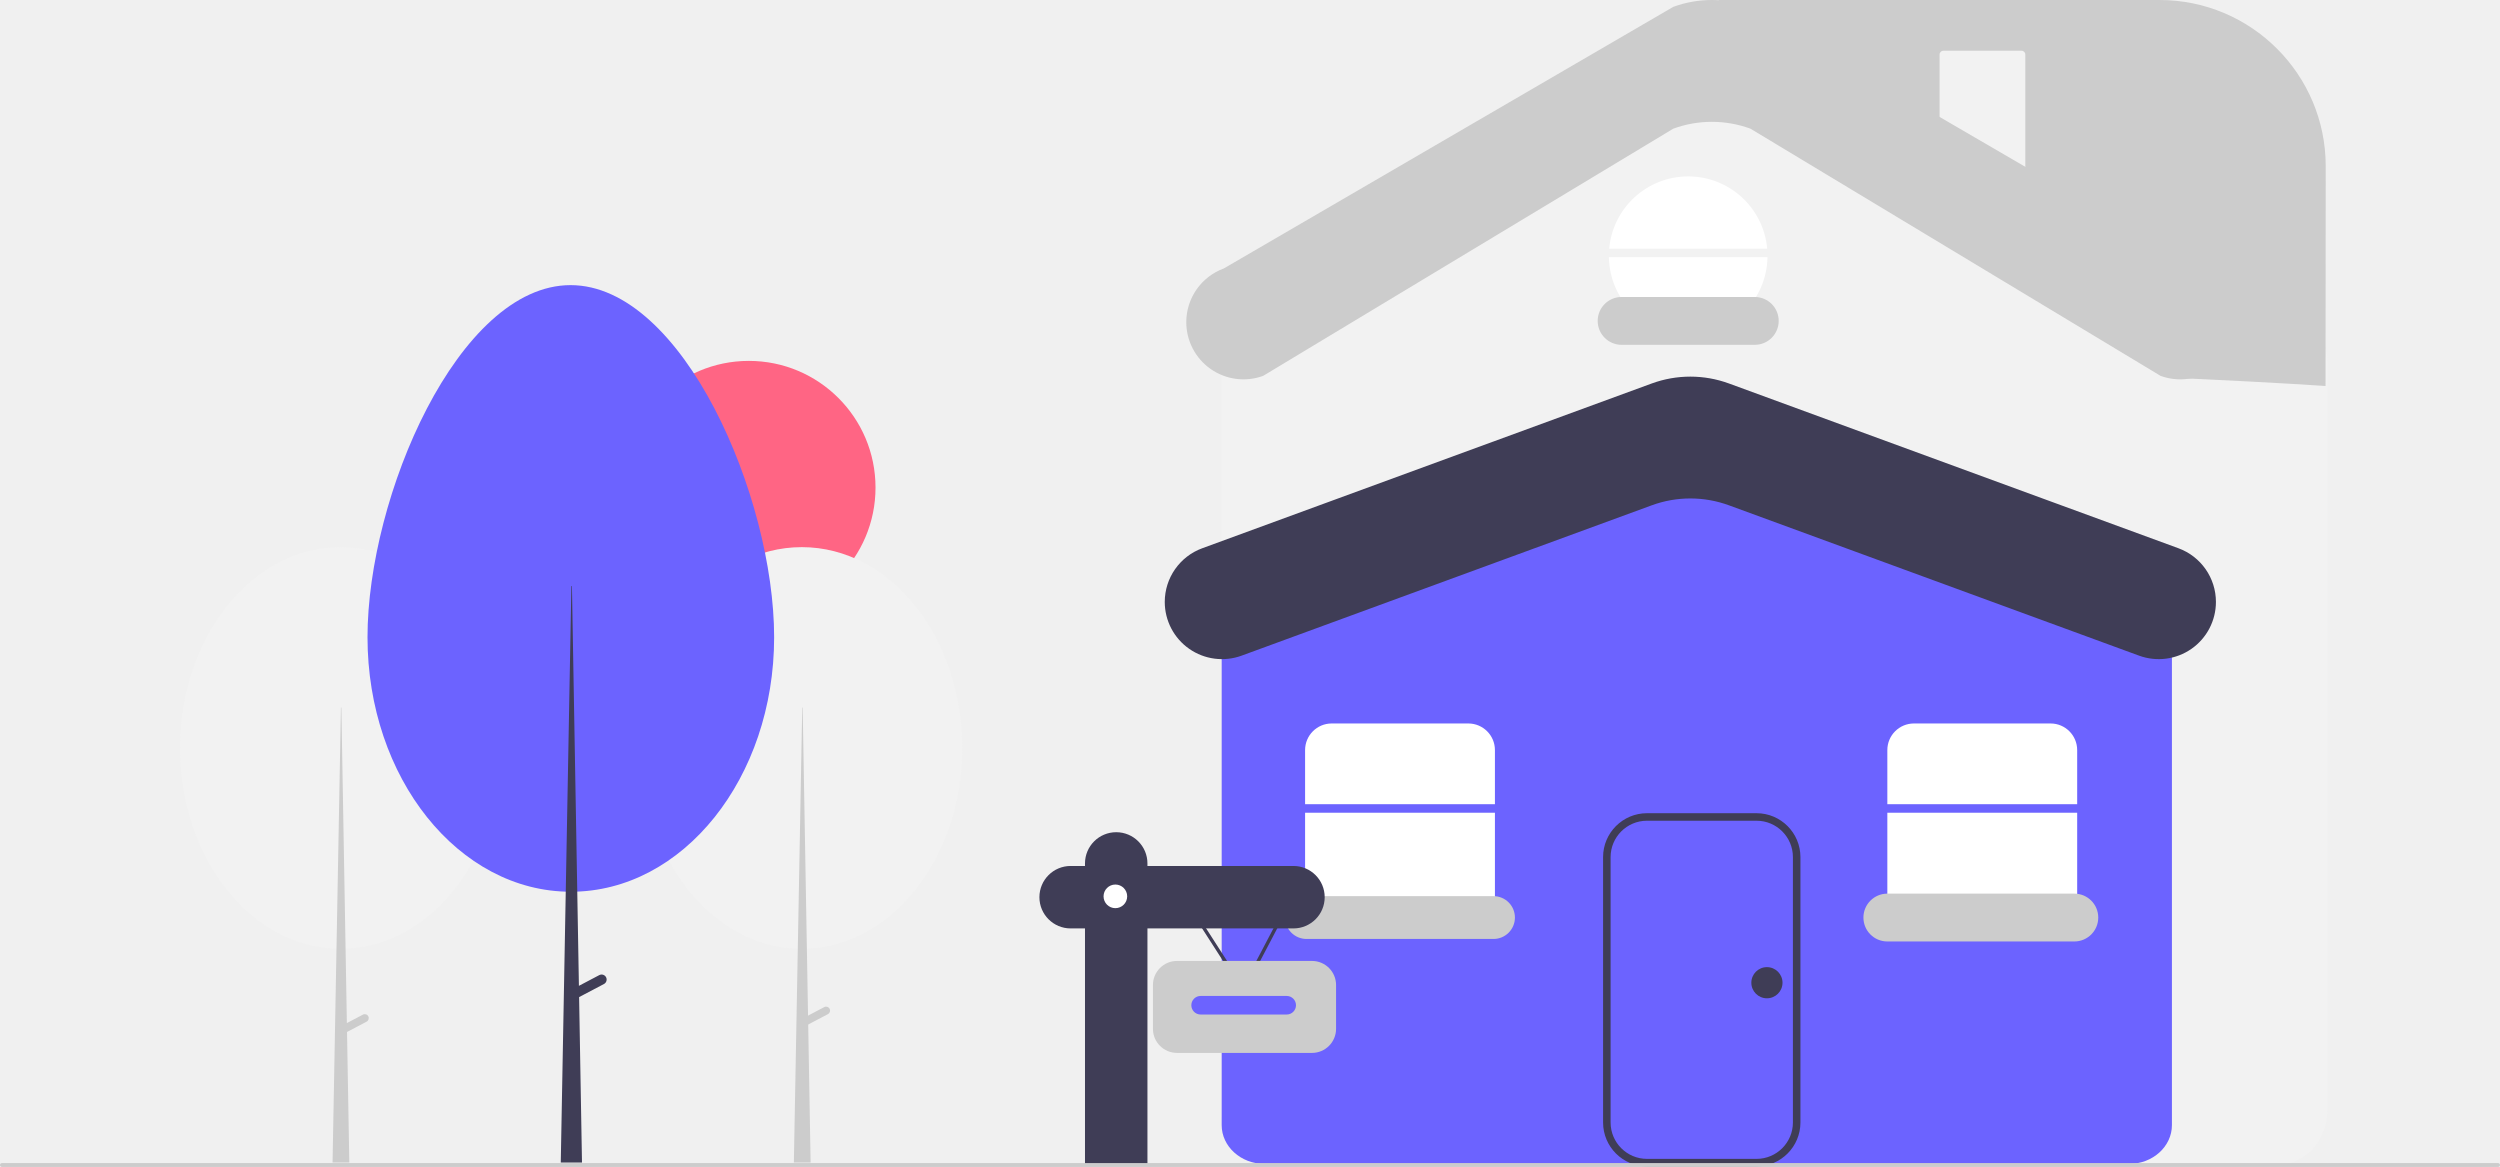
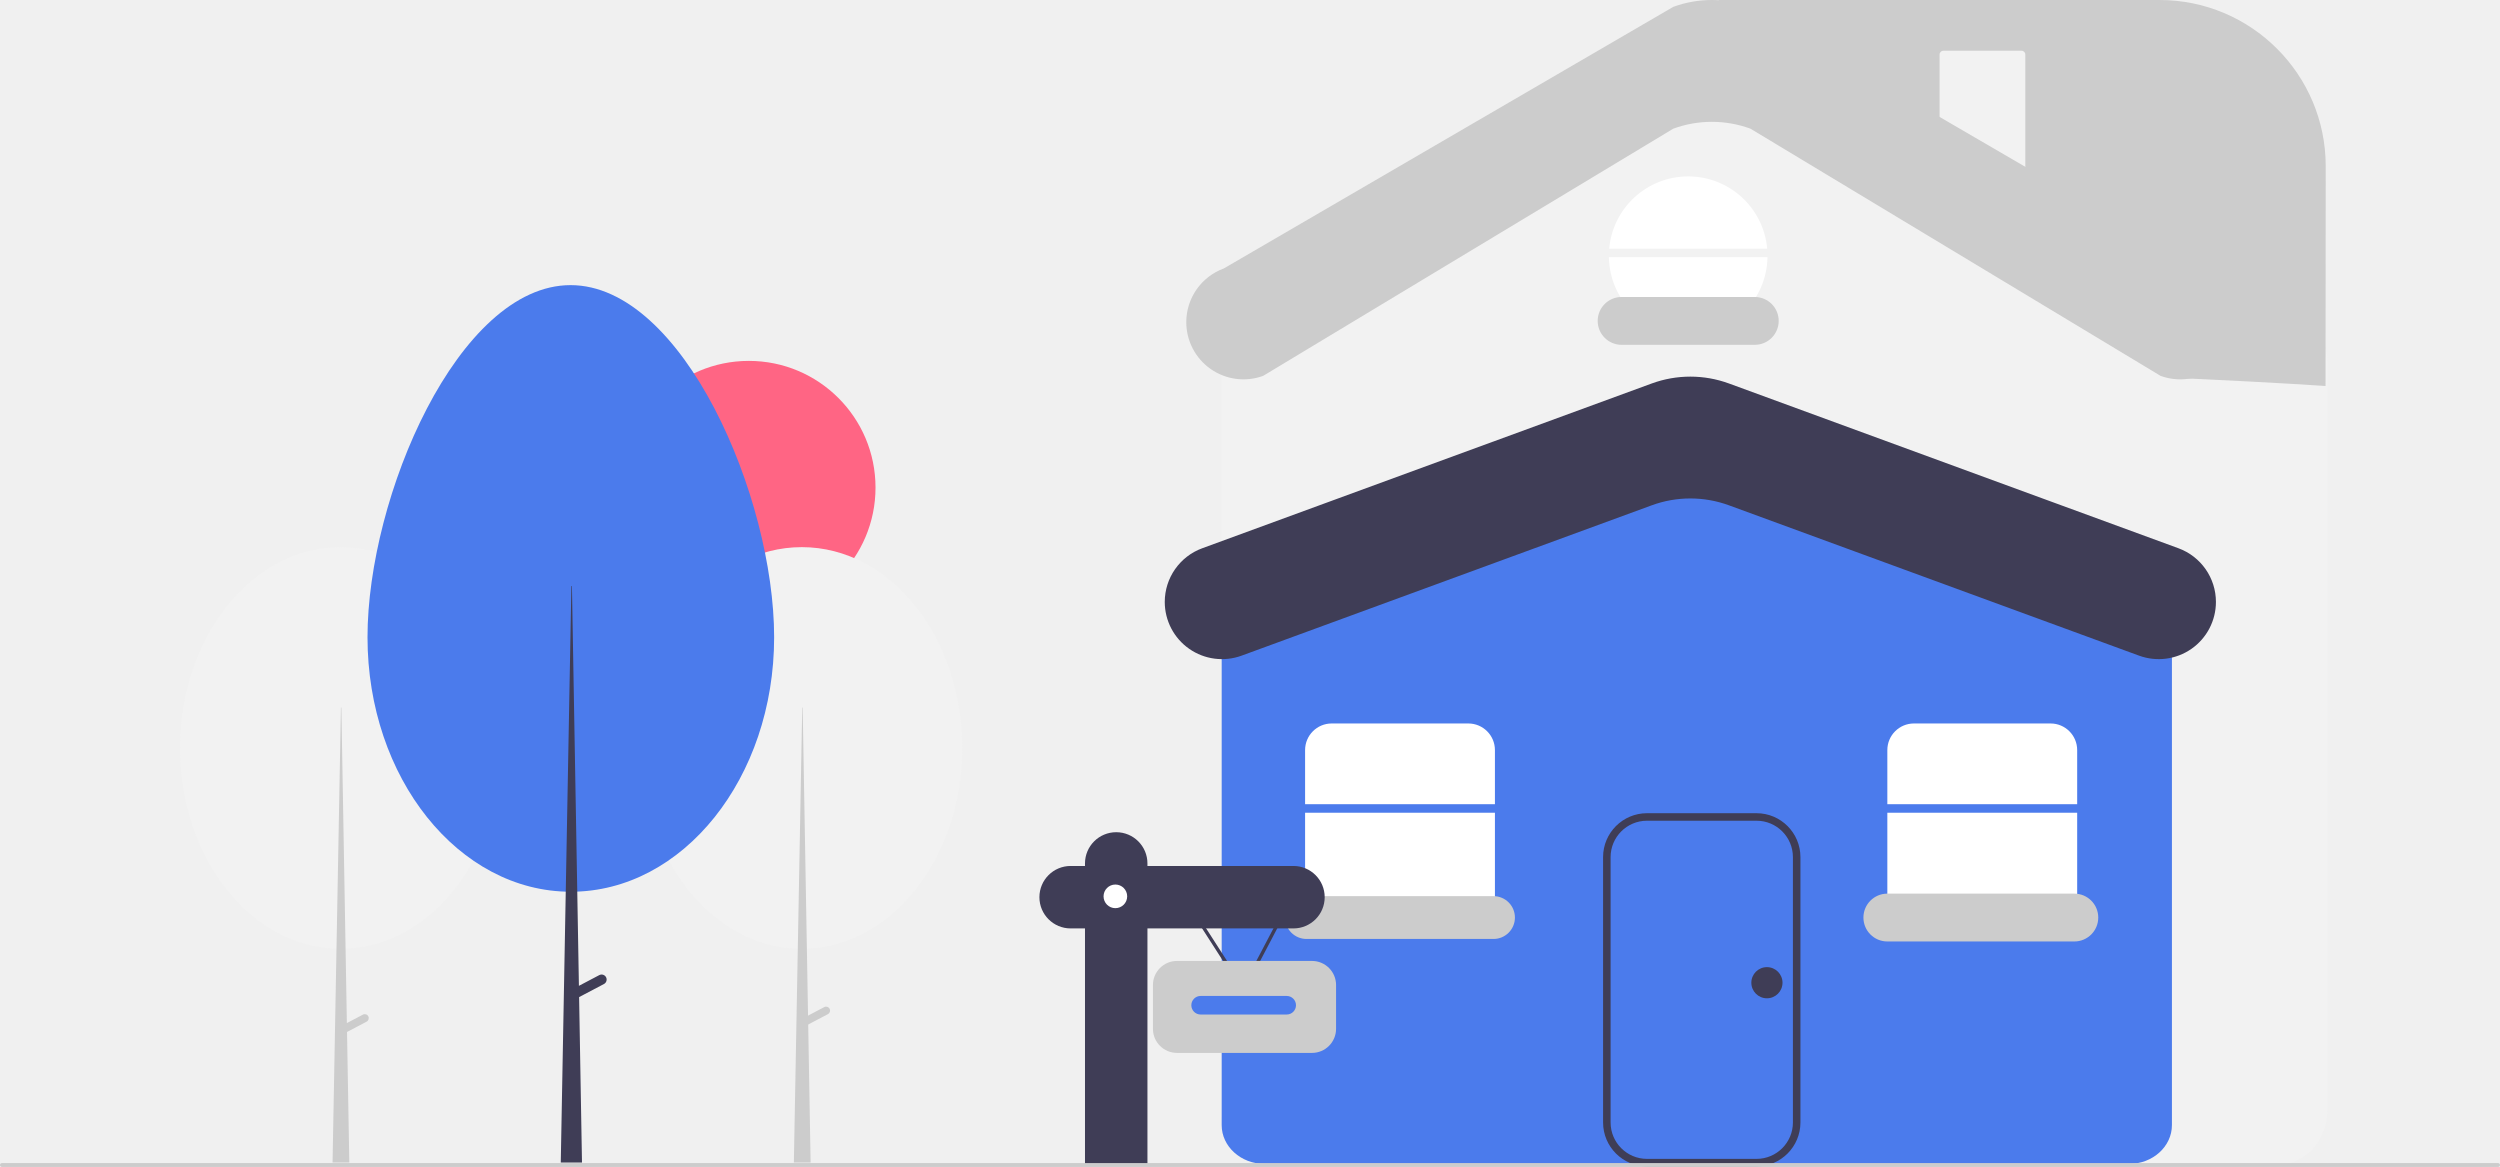
<svg xmlns="http://www.w3.org/2000/svg" data-name="Layer 1" width="997.175" height="465.459" viewBox="0 0 997.175 465.459">
  <path d="M1009.946,681.834H608.347c-10.924,0-19.811-9.832-19.811-21.916V361.267a12.304,12.304,0,0,1,6.543-11.124l151.759-91.871a60.338,60.338,0,0,1,53.543-.054l222.793,91.916a12.305,12.305,0,0,1,6.583,11.143V659.918C1029.757,672.002,1020.87,681.834,1009.946,681.834Z" transform="translate(-101.4124 -217.2703)" fill="#f2f2f2" />
-   <path d="M950.646,681.51H605.783c-9.419,0-17.083-6.939-17.083-15.47V457.281a8.676,8.676,0,0,1,5.692-7.927L754.968,385.122a62.516,62.516,0,0,1,45.938-.023l161.12,64.259a8.675,8.675,0,0,1,5.702,7.93V666.04C967.729,674.571,960.065,681.51,950.646,681.51Z" transform="translate(-101.4124 -217.2703)" fill="#6c63ff" />
+   <path d="M950.646,681.51H605.783c-9.419,0-17.083-6.939-17.083-15.47V457.281a8.676,8.676,0,0,1,5.692-7.927L754.968,385.122a62.516,62.516,0,0,1,45.938-.023l161.12,64.259a8.675,8.675,0,0,1,5.702,7.93V666.04C967.729,674.571,960.065,681.51,950.646,681.51Z" transform="translate(-101.4124 -217.2703)" fill="#4b7bec" />
  <circle cx="298.685" cy="194.48" r="50.532" fill="#ff6584" />
  <ellipse cx="319.81" cy="298.347" rx="64.001" ry="80.11" fill="#f2f2f2" />
  <polygon points="319.986 282.238 320.162 282.238 323.327 463.69 316.646 463.69 319.986 282.238" fill="#ccc" />
  <path d="M432.315,619.635l0,0a1.582,1.582,0,0,1-.663,2.137l-9.179,4.833-1.474-2.8,9.179-4.833A1.582,1.582,0,0,1,432.315,619.635Z" transform="translate(-101.4124 -217.2703)" fill="#ccc" />
  <ellipse cx="135.81" cy="298.347" rx="64.001" ry="80.11" fill="#f2f2f2" />
  <path d="M248.315,622.635V622.635a1.583,1.583,0,0,0-2.138-.663l-6.408,3.374-2.195-125.838h-.176l-3.34,181.452h6.681l-.908-52.07,7.821-4.117A1.583,1.583,0,0,0,248.315,622.635Z" transform="translate(-101.4124 -217.2703)" fill="#ccc" />
-   <path d="M329,331c44.788,0,81.192,84.391,81.192,140.452s-36.308,101.508-81.096,101.508S248,527.514,248,471.452,284.212,331,329,331Z" transform="translate(-101.4124 -217.2703)" fill="#6c63ff" />
+   <path d="M329,331c44.788,0,81.192,84.391,81.192,140.452s-36.308,101.508-81.096,101.508S248,527.514,248,471.452,284.212,331,329,331Z" transform="translate(-101.4124 -217.2703)" fill="#4b7bec" />
  <path d="M343.15,607.056a2.005,2.005,0,0,0-2.708-.84l-8.12,4.275L329.541,451.041h-.223l-4.233,229.92h8.466l-1.151-65.979,9.91-5.217A2.005,2.005,0,0,0,343.15,607.056Z" transform="translate(-101.4124 -217.2703)" fill="#3f3d56" />
  <path d="M697.693,538.049V516.458A10.618,10.618,0,0,0,687.075,505.84H632.592a10.618,10.618,0,0,0-10.618,10.618v21.591Z" transform="translate(-101.4124 -217.2703)" fill="#fff" />
  <path d="M621.974,541.439v33.457a10.618,10.618,0,0,0,10.618,10.618H687.075a10.618,10.618,0,0,0,10.618-10.618V541.439Z" transform="translate(-101.4124 -217.2703)" fill="#fff" />
  <path d="M954.613,478.785,791.037,418.822a44.739,44.739,0,0,0-30.796,0L596.665,478.785A22.813,22.813,0,0,1,566,457.366v0a22.813,22.813,0,0,1,14.961-21.419l179.28-65.72a44.739,44.739,0,0,1,30.796,0l179.28,65.72a22.813,22.813,0,0,1,14.961,21.419v0A22.813,22.813,0,0,1,954.613,478.785Z" transform="translate(-101.4124 -217.2703)" fill="#3f3d56" />
  <path d="M802.052,682.51H758.333a17.52,17.52,0,0,1-17.5-17.5v-105.876a17.52,17.52,0,0,1,17.5-17.5h43.719a17.52,17.52,0,0,1,17.5,17.5v105.876A17.52,17.52,0,0,1,802.052,682.51ZM758.333,544.634a14.517,14.517,0,0,0-14.5,14.5v105.876a14.517,14.517,0,0,0,14.5,14.5h43.719a14.517,14.517,0,0,0,14.5-14.5v-105.876a14.517,14.517,0,0,0-14.5-14.5Z" transform="translate(-101.4124 -217.2703)" fill="#3f3d56" />
  <path d="M806.292,316.452a31.637,31.637,0,0,0-63.023,0Z" transform="translate(-101.4124 -217.2703)" fill="#fff" />
  <path d="M743.151,319.842a31.634,31.634,0,0,0,63.259,0Z" transform="translate(-101.4124 -217.2703)" fill="#fff" />
  <path d="M801.339,354.811H748.223a9.541,9.541,0,0,1,0-19.082h53.116a9.541,9.541,0,0,1,0,19.082Z" transform="translate(-101.4124 -217.2703)" fill="#ccc" />
  <path d="M622.539,574.713a8.541,8.541,0,0,0,0,17.082h74.589a8.541,8.541,0,0,0,0-17.082Z" transform="translate(-101.4124 -217.2703)" fill="#ccc" />
  <path d="M854.216,541.439v33.457a10.618,10.618,0,0,0,10.618,10.618h54.483a10.618,10.618,0,0,0,10.618-10.618V541.439Z" transform="translate(-101.4124 -217.2703)" fill="#fff" />
  <path d="M929.935,538.049V516.458a10.618,10.618,0,0,0-10.618-10.618H864.833a10.618,10.618,0,0,0-10.618,10.618v21.591Z" transform="translate(-101.4124 -217.2703)" fill="#fff" />
  <circle cx="704.773" cy="391.977" r="6.216" fill="#3f3d56" />
  <polygon points="495.986 395.977 471.503 357.893 472.636 357.164 495.868 393.303 514.799 357.216 515.991 357.841 495.986 395.977" fill="#3f3d56" />
  <path d="M617.335,562.679H559.093v-1.01a12.456,12.456,0,0,0-12.456-12.456h0a12.456,12.456,0,0,0-12.456,12.456v1.01h-5.723a12.456,12.456,0,1,0,0,24.913h5.723v94.135c24.82-.497-.18.503,24.913,0V587.592H617.335a12.456,12.456,0,0,0,0-24.913Z" transform="translate(-101.4124 -217.2703)" fill="#3f3d56" />
  <circle cx="444.887" cy="357.528" r="4.713" fill="#fff" />
  <path d="M624.737,637.244H570.88a9.605,9.605,0,0,1-9.594-9.595V610.153a9.605,9.605,0,0,1,9.594-9.594h53.856a9.605,9.605,0,0,1,9.594,9.594v17.497A9.605,9.605,0,0,1,624.737,637.244Z" transform="translate(-101.4124 -217.2703)" fill="#ccc" />
-   <rect x="475.187" y="397.254" width="41.746" height="7.407" rx="3.703" fill="#6c63ff" />
+   <rect x="475.187" y="397.254" width="41.746" height="7.407" rx="3.703" fill="#4b7bec" />
  <path d="M1097.815,682.73H102.185a.773.773,0,0,1,0-1.546h995.629a.773.773,0,0,1,0,1.546Z" transform="translate(-101.4124 -217.2703)" fill="#ccc" />
  <path d="M928.804,592.795H854.216a9.541,9.541,0,1,1,0-19.082H928.804a9.541,9.541,0,0,1,0,19.082Z" transform="translate(-101.4124 -217.2703)" fill="#ccc" />
  <path d="M1029,371.23s-18.088-1.283-55-3c-44-77-187.003-95.56-187.003-150.959v-0H962.763a66.308,66.308,0,0,1,66.308,66.308Z" transform="translate(-101.4124 -217.2703)" fill="#ccc" />
  <path d="M876.555,237.514a1.502,1.502,0,0,0-1.5,1.5V289.094a1.502,1.502,0,0,0,1.5,1.5h31.195a1.502,1.502,0,0,0,1.5-1.5V239.014a1.502,1.502,0,0,0-1.5-1.5Z" transform="translate(-101.4124 -217.2703)" fill="#f2f2f2" />
  <path d="M963.197,367.191,799.622,268.599a44.739,44.739,0,0,0-30.796,0L605.249,367.191a22.813,22.813,0,0,1-30.665-21.419v0a22.813,22.813,0,0,1,14.961-21.419L768.825,220.004a44.739,44.739,0,0,1,30.796,0L978.901,324.352a22.813,22.813,0,0,1,14.961,21.419v0A22.813,22.813,0,0,1,963.197,367.191Z" transform="translate(-101.4124 -217.2703)" fill="#ccc" />
</svg>
